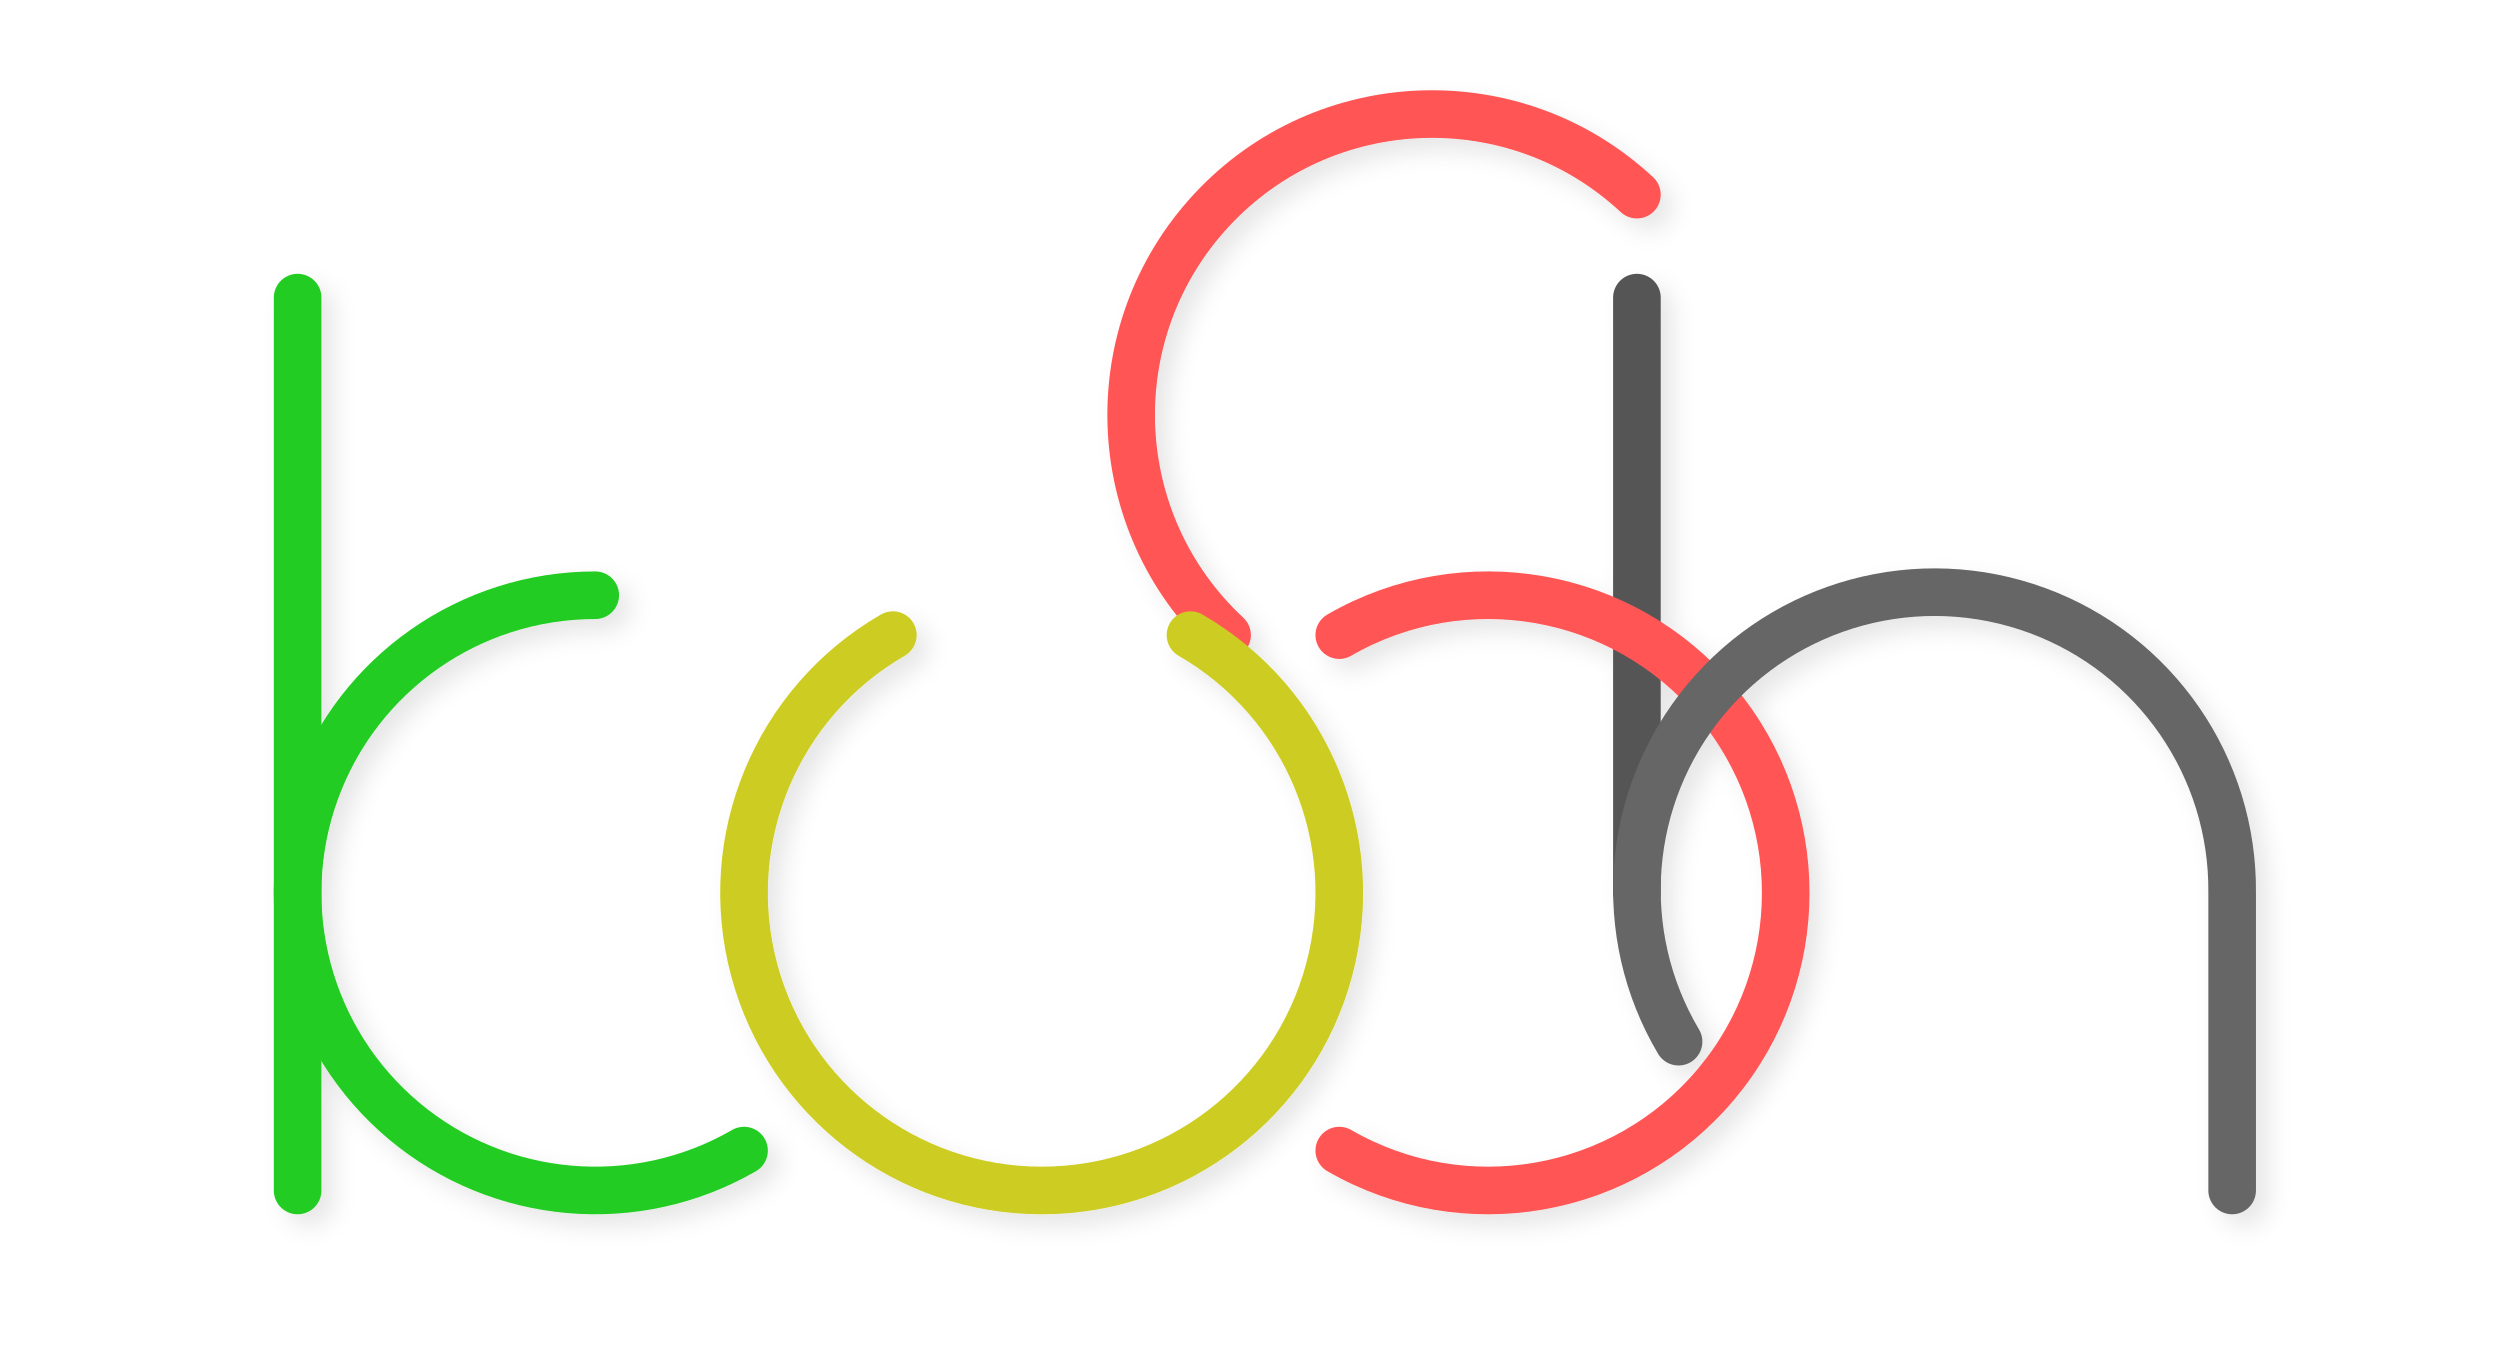
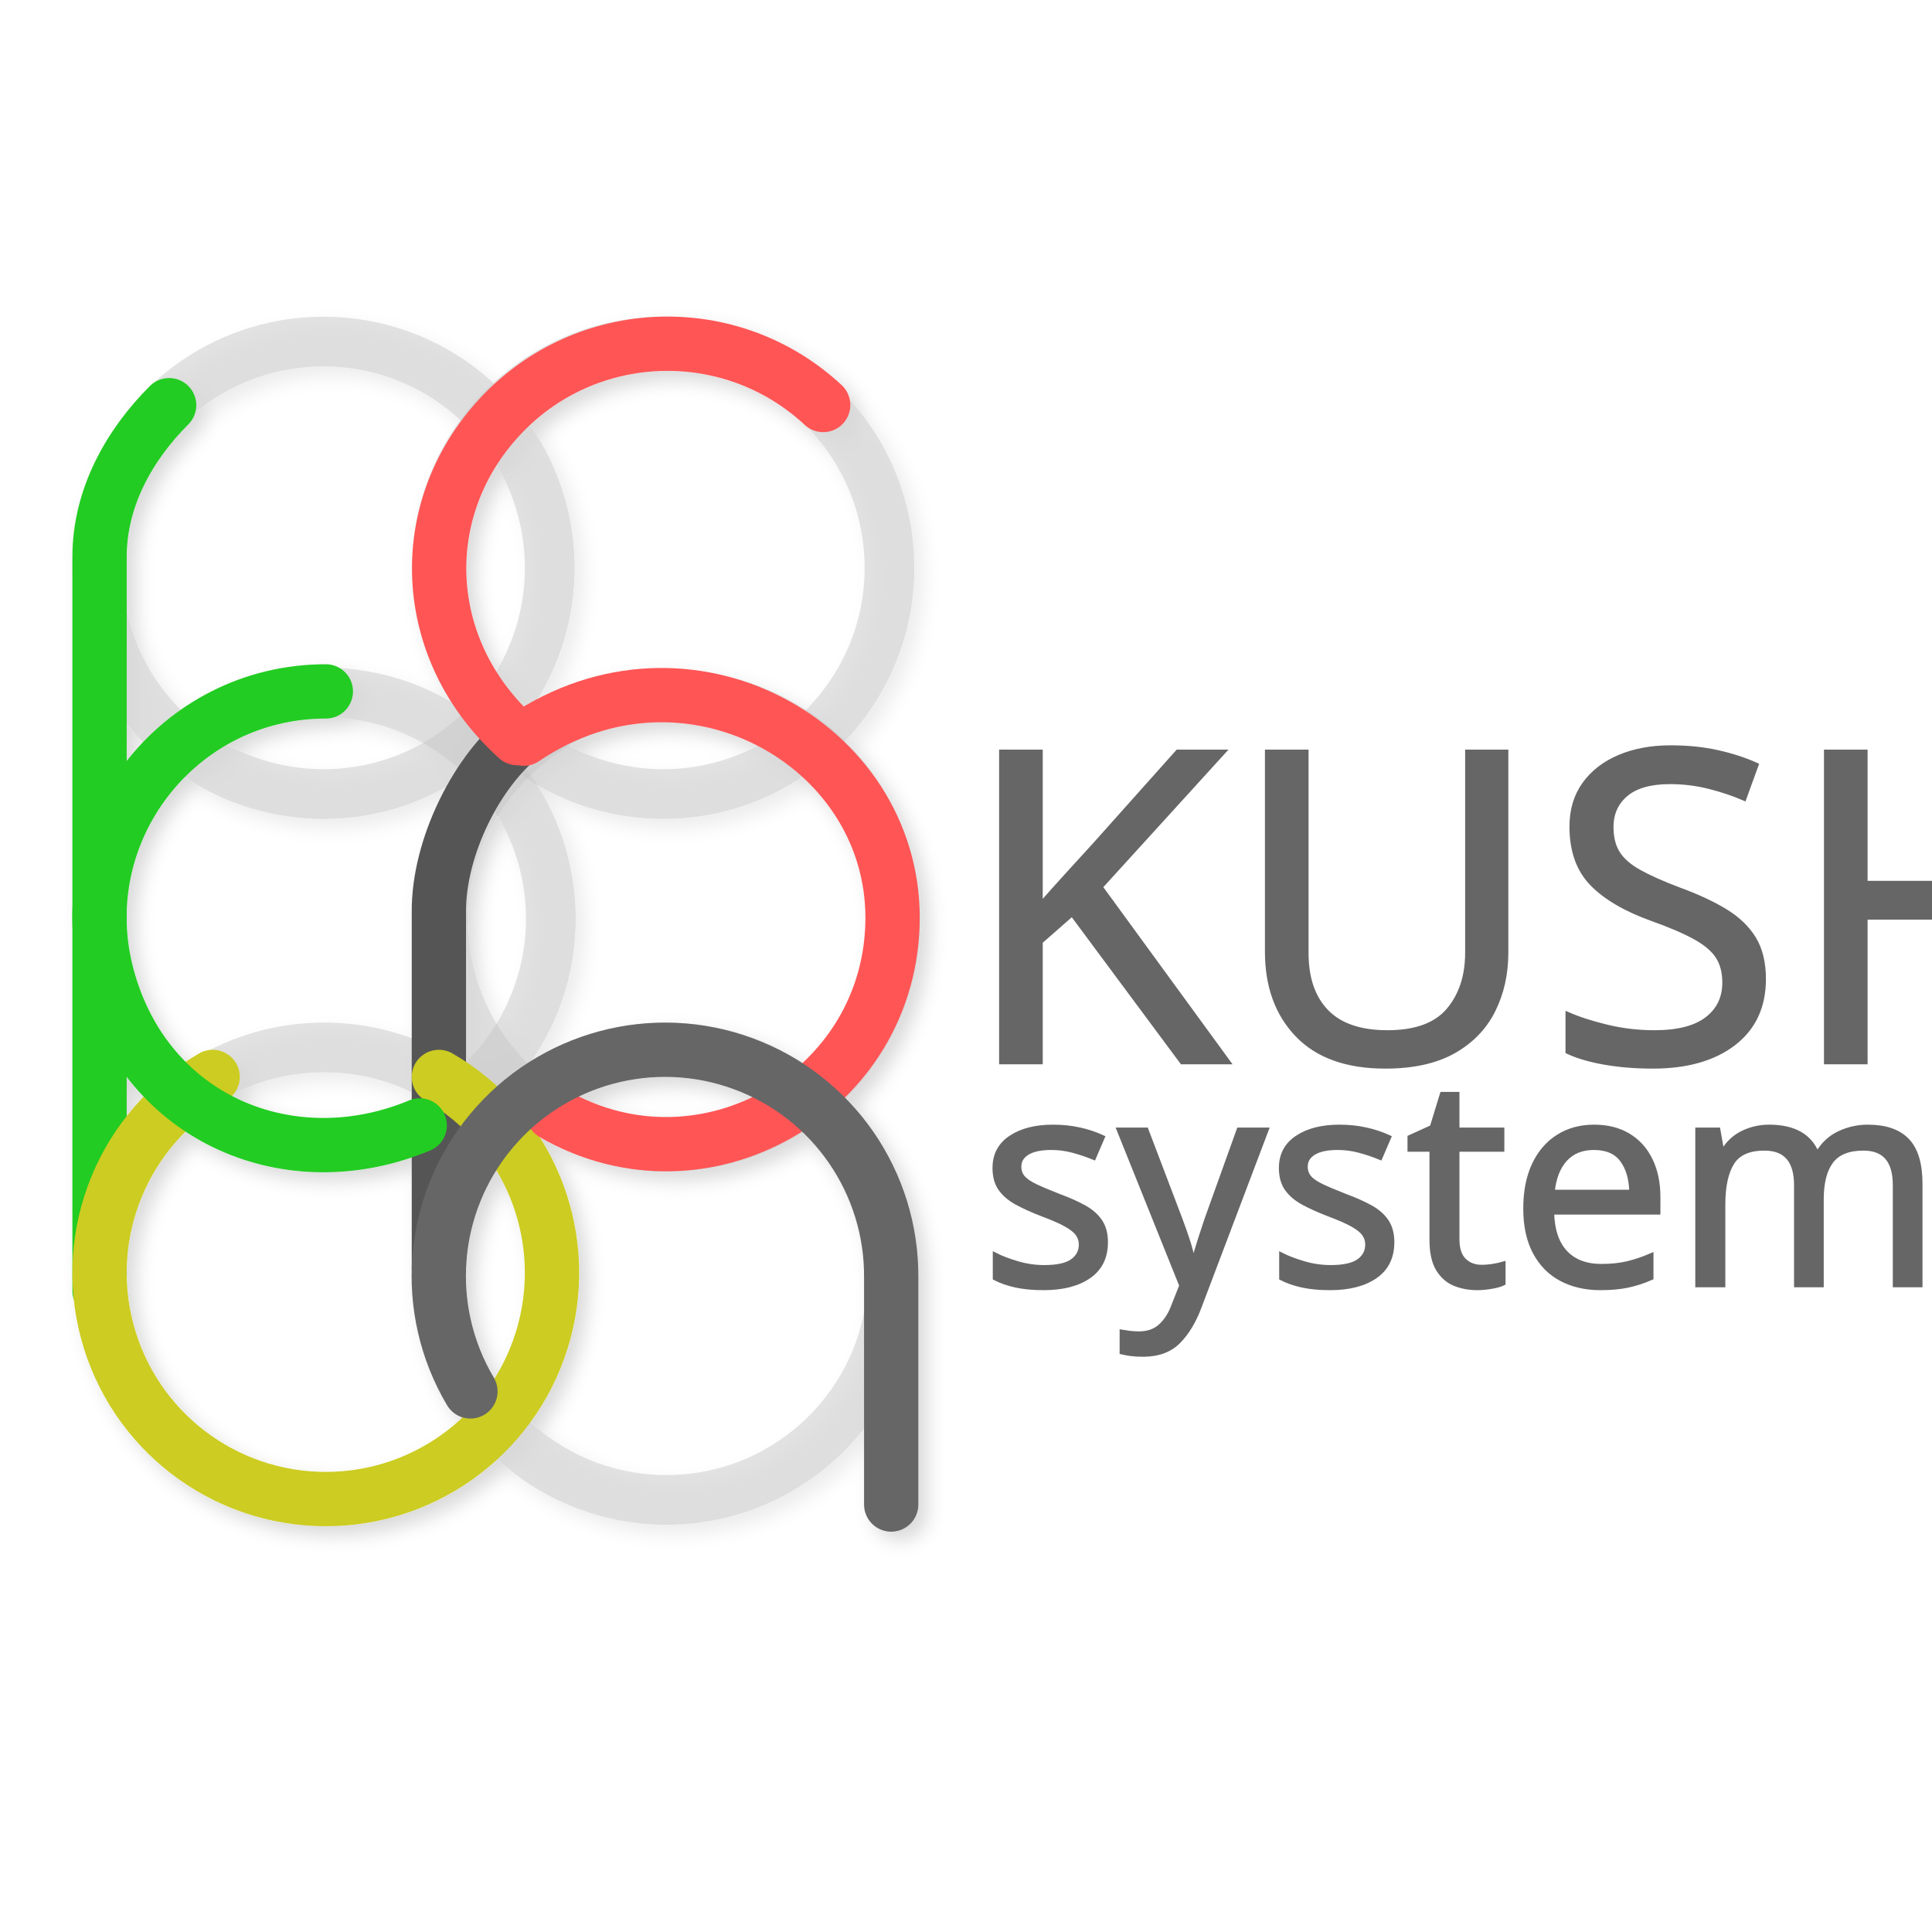
- <svg xmlns="http://www.w3.org/2000/svg" width="420" height="230">
-   <defs>
-     <filter id="shadow" x="-10%" y="-10%" width="120%" height="120%">
-       <feDropShadow dx="2" dy="2" stdDeviation="2" flood-color="#000" flood-opacity="0.1" />
-     </filter>
+ <svg xmlns="http://www.w3.org/2000/svg" xmlns:xlink="http://www.w3.org/1999/xlink" width="427" height="427" version="1.1" id="svg8">
+   <defs id="defs2">
+ +    <filter id="shadow" x="-0.058" y="-0.04" width="1.128" height="1.09">
+ +      <feGaussianBlur in="SourceAlpha" stdDeviation="2" result="blur" id="feGaussianBlur1" />
+ 
+ 
+ +      <feOffset in="blur" dx="2" dy="2" result="off" id="feOffset1" />
+ 
+ 
+ +      <feFlood flood-color="#000" flood-opacity="0.15" result="flood" id="feFlood1" />
+ 
+ 
+ +      <feComposite in="flood" in2="off" operator="in" result="shadow" id="feComposite1" />
+ 
+ 
+ +      <feMerge id="feMerge2">
+ +        <feMergeNode in="shadow" id="feMergeNode1" />
+ 
+ 
+ +        <feMergeNode in="SourceGraphic" id="feMergeNode2" />
+ 
+ 
+ +      </feMerge>
+ 
+ 
+ +    </filter>
  </defs>
-   <g id="circles" stroke-linecap="round" filter="url(#shadow)">
-     <path d="M 50 50 l 0 150" fill="none" stroke="#22cc22" stroke-width="8" />
-     <path d="M 125 193.3 A 50 50 0 1 1 100 100" fill="none" stroke="#22cc22" stroke-width="8" />
-     <path d="M 206.15 106.7 A 50 50 0 1 1 275 32.7" fill="none" stroke="#ff5555" stroke-width="8" />
-     <path d="M 200 106.7 A 50 50 0 1 1 150 106.7" fill="none" stroke="#cccc22" stroke-width="8" />
-     <path d="M 275 50 l 0 100" fill="none" stroke="#555555" stroke-width="8" />
-     <path d="M 225 106.7 A 50 50 0 1 1 225 193.3" fill="none" stroke="#ff5555" stroke-width="8" />
-     <path d="M 282 175 A 50 50 0 1 1 375 150 l 0 50" fill="none" stroke="#666666" stroke-width="8" />
+   <g id="circles" stroke-linecap="round" filter="url(#shadow)" transform="translate(-8,50)">
+     <use x="0" y="0" xlink:href="#use11" id="use12" transform="translate(76.36753,-78.00001)" />
+     <use x="0" y="0" xlink:href="#use10" id="use13" transform="translate(-75.08578,-1.47e-5)" />
+     <use x="0" y="0" xlink:href="#use10" id="use11" transform="translate(-74.95332,156)" />
+     <use x="0" y="0" xlink:href="#use9" id="use10" transform="translate(-0.7071068,-156)" />
+     <use x="0" y="0" xlink:href="#path9" id="use9" transform="translate(75.55277,78.44261)" />
+     <circle style="fill:#000000;fill-opacity:0;stroke:#c8c8c8;stroke-width:11;stroke-dasharray:none;stroke-opacity:0.502" id="path9" cx="79.74" cy="153.057" r="50" />
+     <path d="m 123.385,112.613 c -9.611,7.39 -18.558,24.364 -18.385,39.152 v 78.526" fill="none" stroke="#555555" stroke-width="8" id="path6" style="stroke-width:12;stroke-dasharray:none" />
+     <path d="M 45.38,39.552 C 36.606,48.326 30,59.961 30,73.099 V 235.31" fill="none" stroke="#22cc22" stroke-width="8" id="path2" style="stroke-width:12;stroke-dasharray:none" />
+     <path d="m 105,188.02 c 19.598,11.315 29.154,34.383 23.296,56.241 -5.857,21.857 -25.666,37.052 -48.296,37.052 -22.63,0 -42.439,-15.195 -48.296,-37.052 -5.857,-21.857 3.698,-44.926 23.296,-56.241" fill="none" stroke="#cccc22" stroke-width="8" id="path5" style="stroke-width:12;stroke-dasharray:none" />
+     <path d="M 100.763,198.735 C 72.167,210.676 40.225,197.508 31.715,165.751 23.206,133.994 47.136,102.809 80.013,102.81" fill="none" stroke="#22cc22" stroke-width="8" id="path3" style="stroke-width:12;stroke-dasharray:none" />
+     <path d="M 122.336,113.135 C 100.523,93.499 99.494,62.518 118.507,42.082 137.521,21.646 169.502,20.495 189.936,39.51" fill="none" stroke="#ff5555" stroke-width="8" id="path4" style="stroke-width:12;stroke-dasharray:none" />
+     <path d="m 123.767,113.26 c 36.084,-24.498 81.502,1.059 81.502,39.55 0,38.491 -41.668,62.548 -75.002,43.3" fill="none" stroke="#ff5555" stroke-width="8" id="path7" style="stroke-width:12;stroke-dasharray:none" />
+     <path d="m 111.97,257.522 a 50,50 0 1 1 93,-25 v 50" fill="none" stroke="#666666" stroke-width="8" id="path8" style="stroke-width:12;stroke-dasharray:none" />
+   </g>
+   <g id="g8" transform="translate(202.561,-204.3721)">
+     <text xml:space="preserve" text-anchor="start" font-family="Calibri" font-size="64px" y="439.095" x="9.444" stroke-width="1" stroke="#666666" fill="#666666" id="text8" style="font-size:96px">KUSH</text>
+   </g>
+   <g id="g8-9" transform="translate(181.6935,-113.3708)">
+     <text xml:space="preserve" text-anchor="start" font-family="Calibri" font-size="64px" y="397.376" x="34.899" stroke-width="1" stroke="#666666" fill="#666666" id="text8-8">systems</text>
  </g>
</svg>
